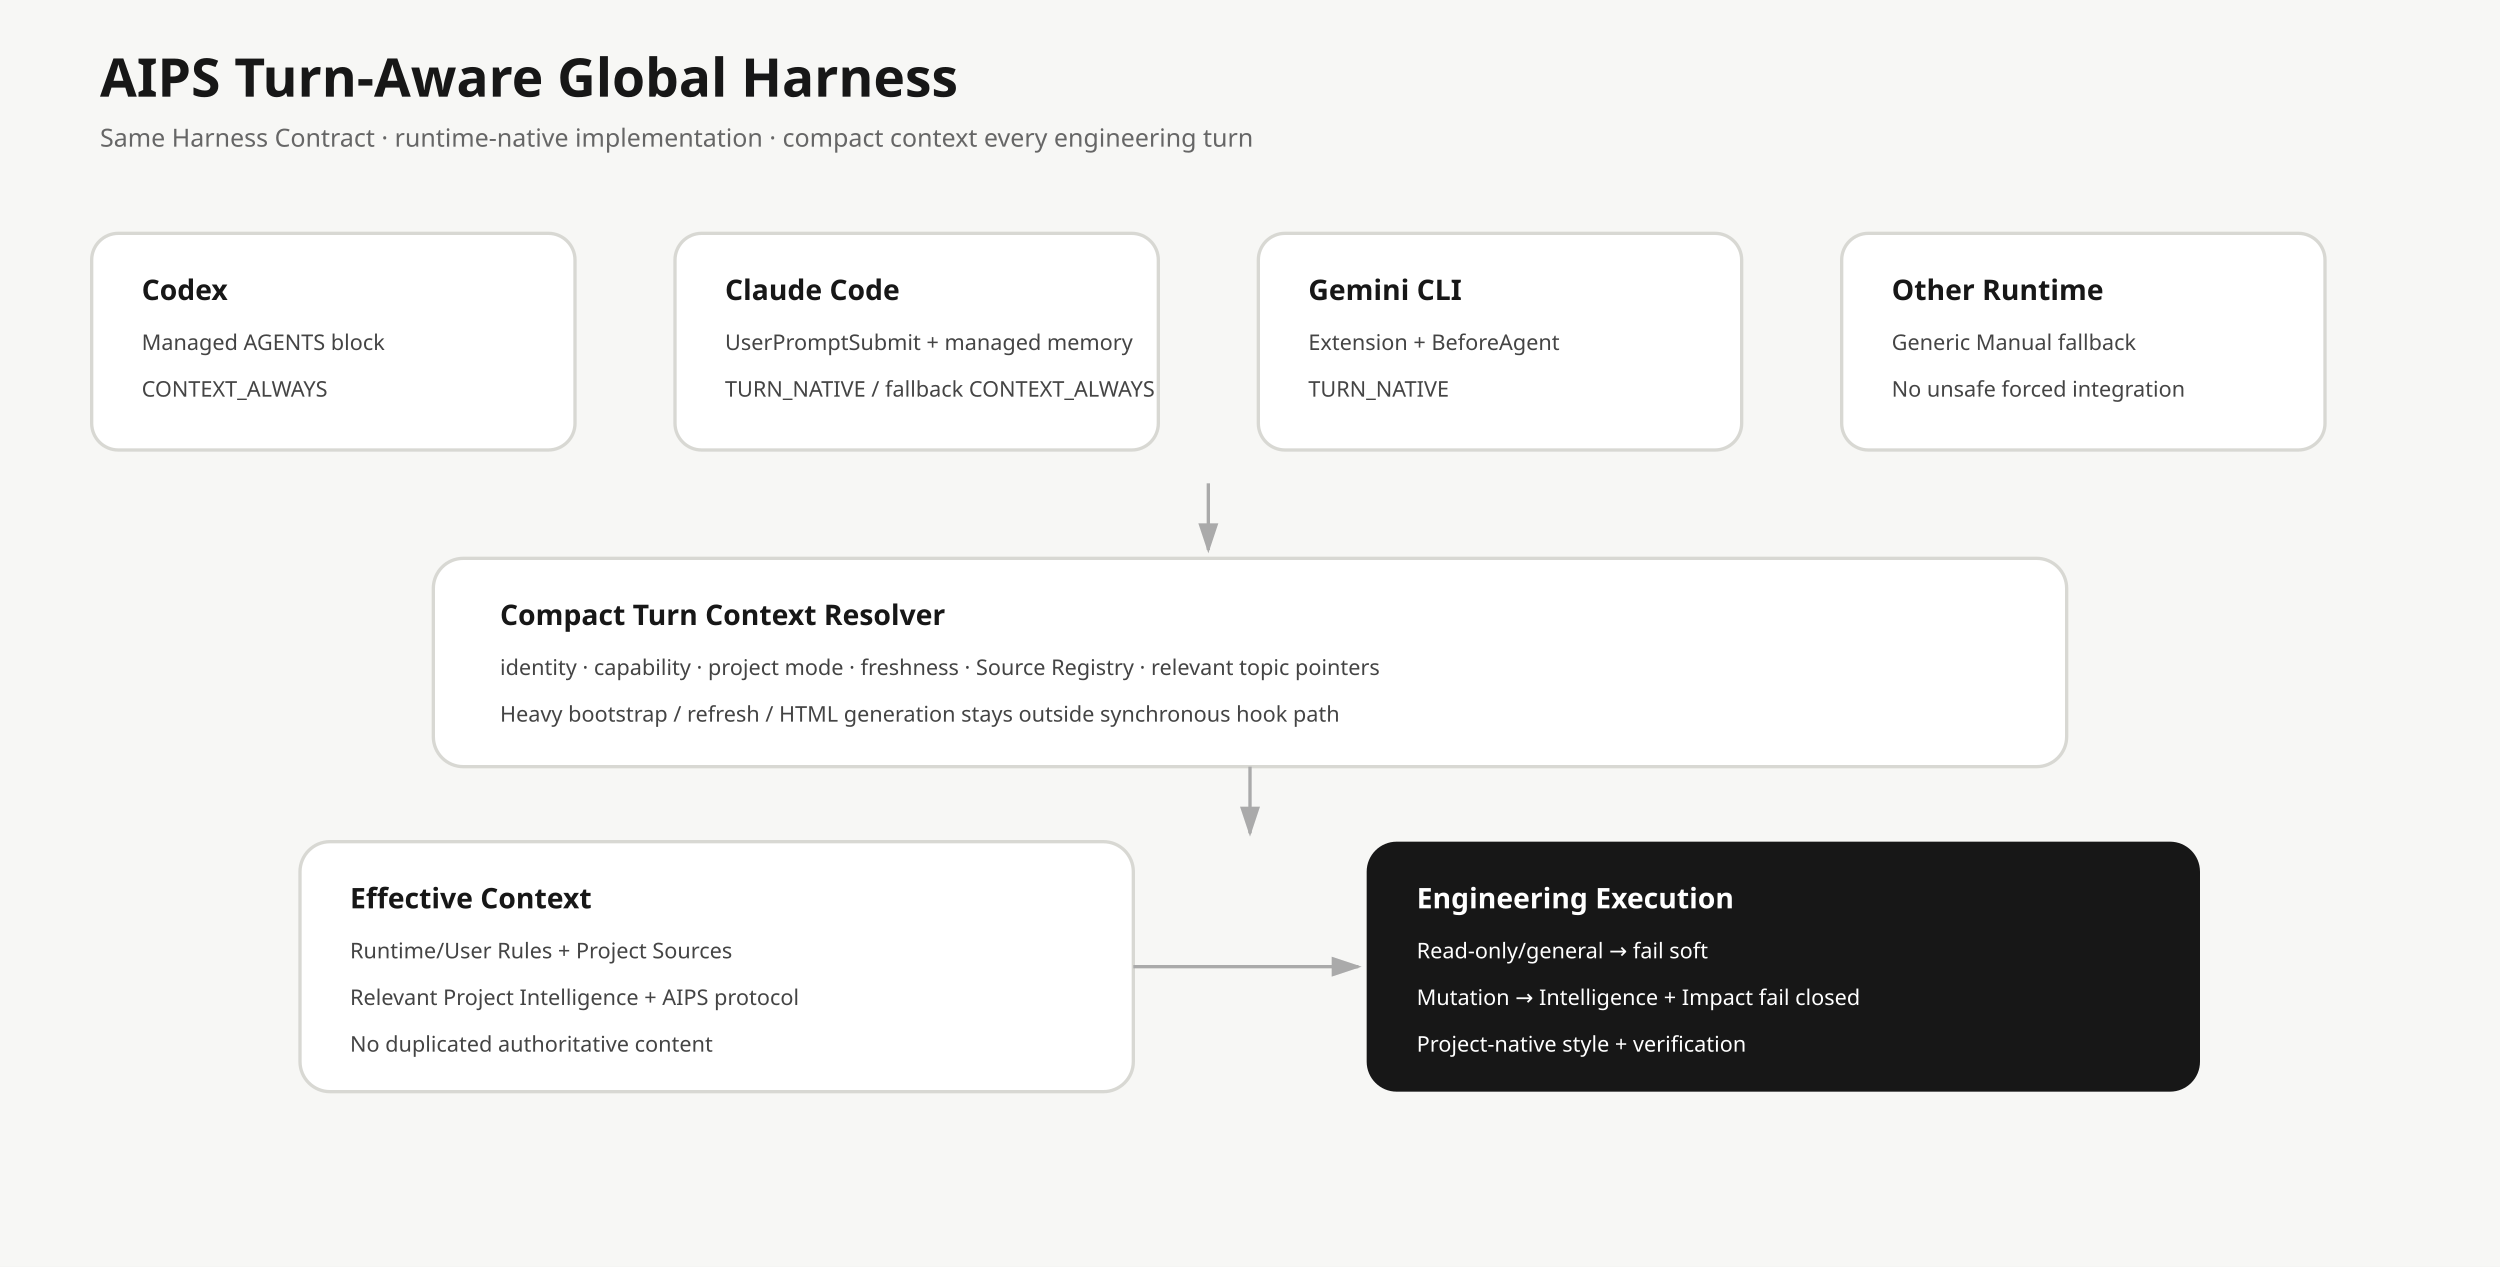
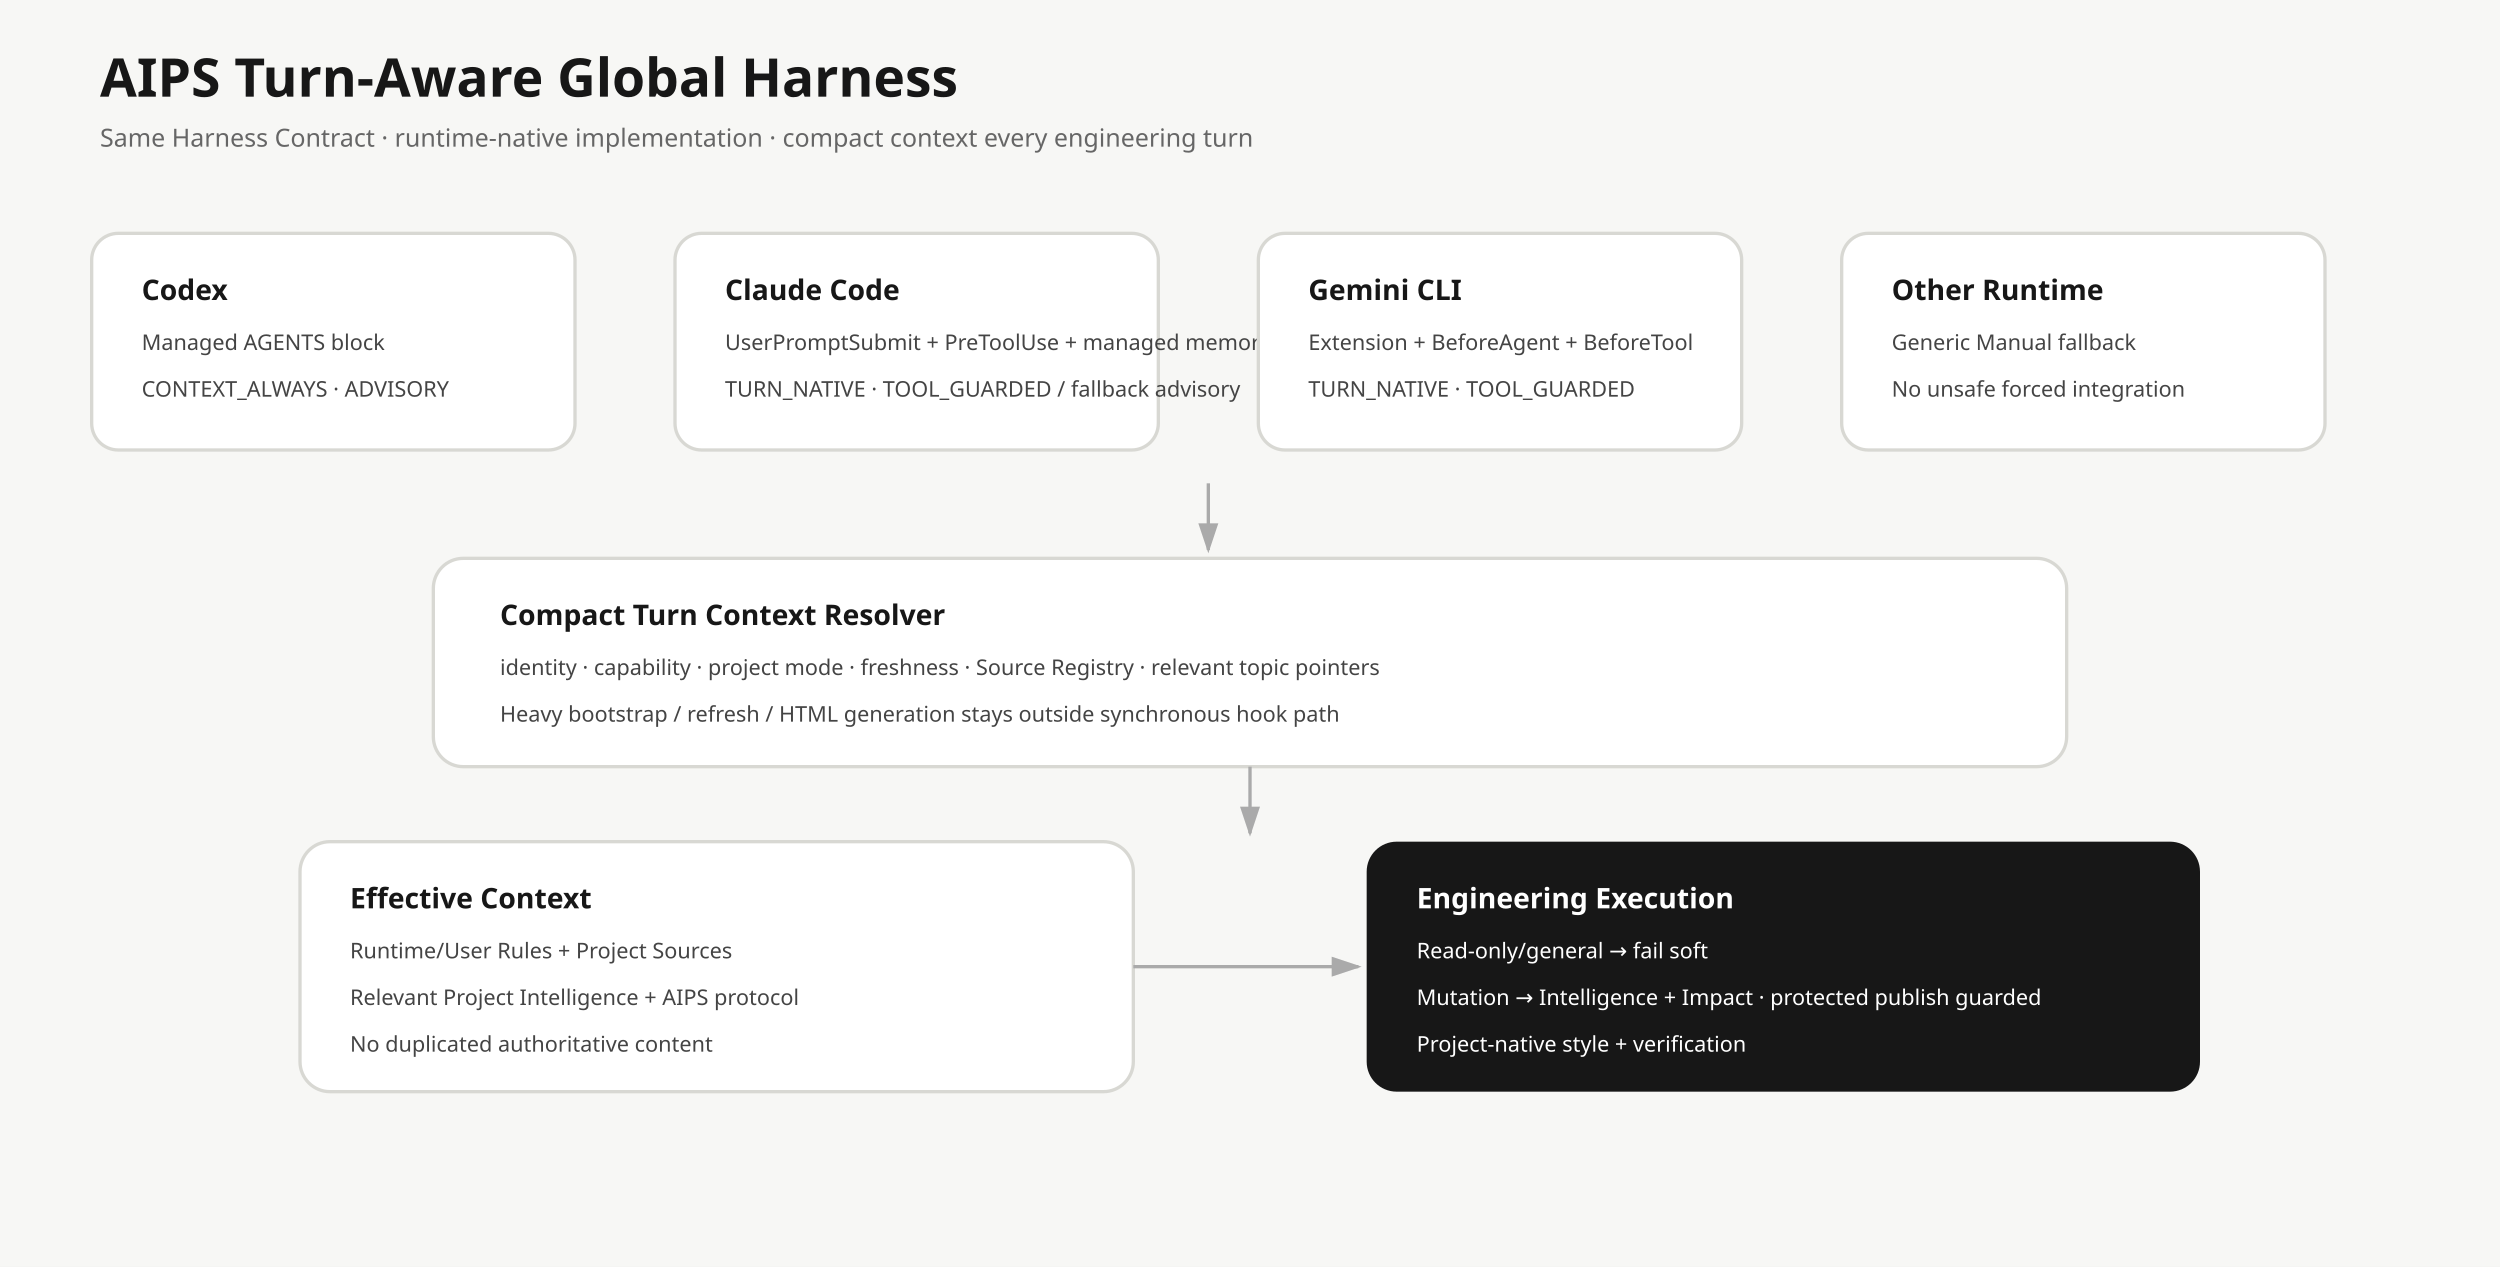
<svg xmlns="http://www.w3.org/2000/svg" width="1500" height="760" viewBox="0 0 1500 760">
  <rect width="1500" height="760" fill="#f7f7f5" />
  <style>.title{font:700 32px system-ui,sans-serif;fill:#171717}.sub{font:400 15px system-ui,sans-serif;fill:#666}.h{font:700 17px system-ui,sans-serif;fill:#171717}.t{font:400 13px system-ui,sans-serif;fill:#444}.box{fill:#fff;stroke:#d8d8d3;stroke-width:2}.dark{fill:#171717}.white{fill:#fff}.line{stroke:#aaa;stroke-width:2;fill:none;marker-end:url(#a)}</style>
  <defs>
    <marker id="a" markerWidth="10" markerHeight="10" refX="8" refY="3" orient="auto">
      <path d="M0,0 L0,6 L9,3 z" fill="#aaa" />
    </marker>
  </defs>
  <text x="60" y="58" class="title">AIPS Turn-Aware Global Harness</text>
  <text x="60" y="88" class="sub">Same Harness Contract · runtime-native implementation · compact context every engineering turn</text>
  <rect x="55" y="140" width="290" height="130" rx="16" class="box" />
  <text x="85" y="180" class="h">Codex</text>
  <text x="85" y="210" class="t">Managed AGENTS block</text>
-   <text x="85" y="238" class="t">CONTEXT_ALWAYS</text>
+   <text x="85" y="238" class="t">CONTEXT_ALWAYS · ADVISORY</text>
  <rect x="405" y="140" width="290" height="130" rx="16" class="box" />
  <text x="435" y="180" class="h">Claude Code</text>
-   <text x="435" y="210" class="t">UserPromptSubmit + managed memory</text>
-   <text x="435" y="238" class="t">TURN_NATIVE / fallback CONTEXT_ALWAYS</text>
+   <text x="435" y="210" class="t">UserPromptSubmit + PreToolUse + managed memory</text>
+   <text x="435" y="238" class="t">TURN_NATIVE · TOOL_GUARDED / fallback advisory</text>
  <rect x="755" y="140" width="290" height="130" rx="16" class="box" />
  <text x="785" y="180" class="h">Gemini CLI</text>
-   <text x="785" y="210" class="t">Extension + BeforeAgent</text>
-   <text x="785" y="238" class="t">TURN_NATIVE</text>
+   <text x="785" y="210" class="t">Extension + BeforeAgent + BeforeTool</text>
+   <text x="785" y="238" class="t">TURN_NATIVE · TOOL_GUARDED</text>
  <rect x="1105" y="140" width="290" height="130" rx="16" class="box" />
  <text x="1135" y="180" class="h">Other Runtime</text>
  <text x="1135" y="210" class="t">Generic Manual fallback</text>
  <text x="1135" y="238" class="t">No unsafe forced integration</text>
  <path d="M725 290 L725 330" class="line" />
  <rect x="260" y="335" width="980" height="125" rx="18" class="box" />
  <text x="300" y="375" class="h">Compact Turn Context Resolver</text>
  <text x="300" y="405" class="t">identity · capability · project mode · freshness · Source Registry · relevant topic pointers</text>
  <text x="300" y="433" class="t">Heavy bootstrap / refresh / HTML generation stays outside synchronous hook path</text>
  <path d="M750 460 L750 500" class="line" />
  <rect x="180" y="505" width="500" height="150" rx="18" class="box" />
  <text x="210" y="545" class="h">Effective Context</text>
  <text x="210" y="575" class="t">Runtime/User Rules + Project Sources</text>
  <text x="210" y="603" class="t">Relevant Project Intelligence + AIPS protocol</text>
  <text x="210" y="631" class="t">No duplicated authoritative content</text>
  <rect x="820" y="505" width="500" height="150" rx="18" class="dark" />
  <text x="850" y="545" class="h white">Engineering Execution</text>
  <text x="850" y="575" class="t white">Read-only/general → fail soft</text>
-   <text x="850" y="603" class="t white">Mutation → Intelligence + Impact fail closed</text>
+   <text x="850" y="603" class="t white">Mutation → Intelligence + Impact · protected publish guarded</text>
  <text x="850" y="631" class="t white">Project-native style + verification</text>
  <path d="M680 580 L815 580" class="line" />
</svg>
